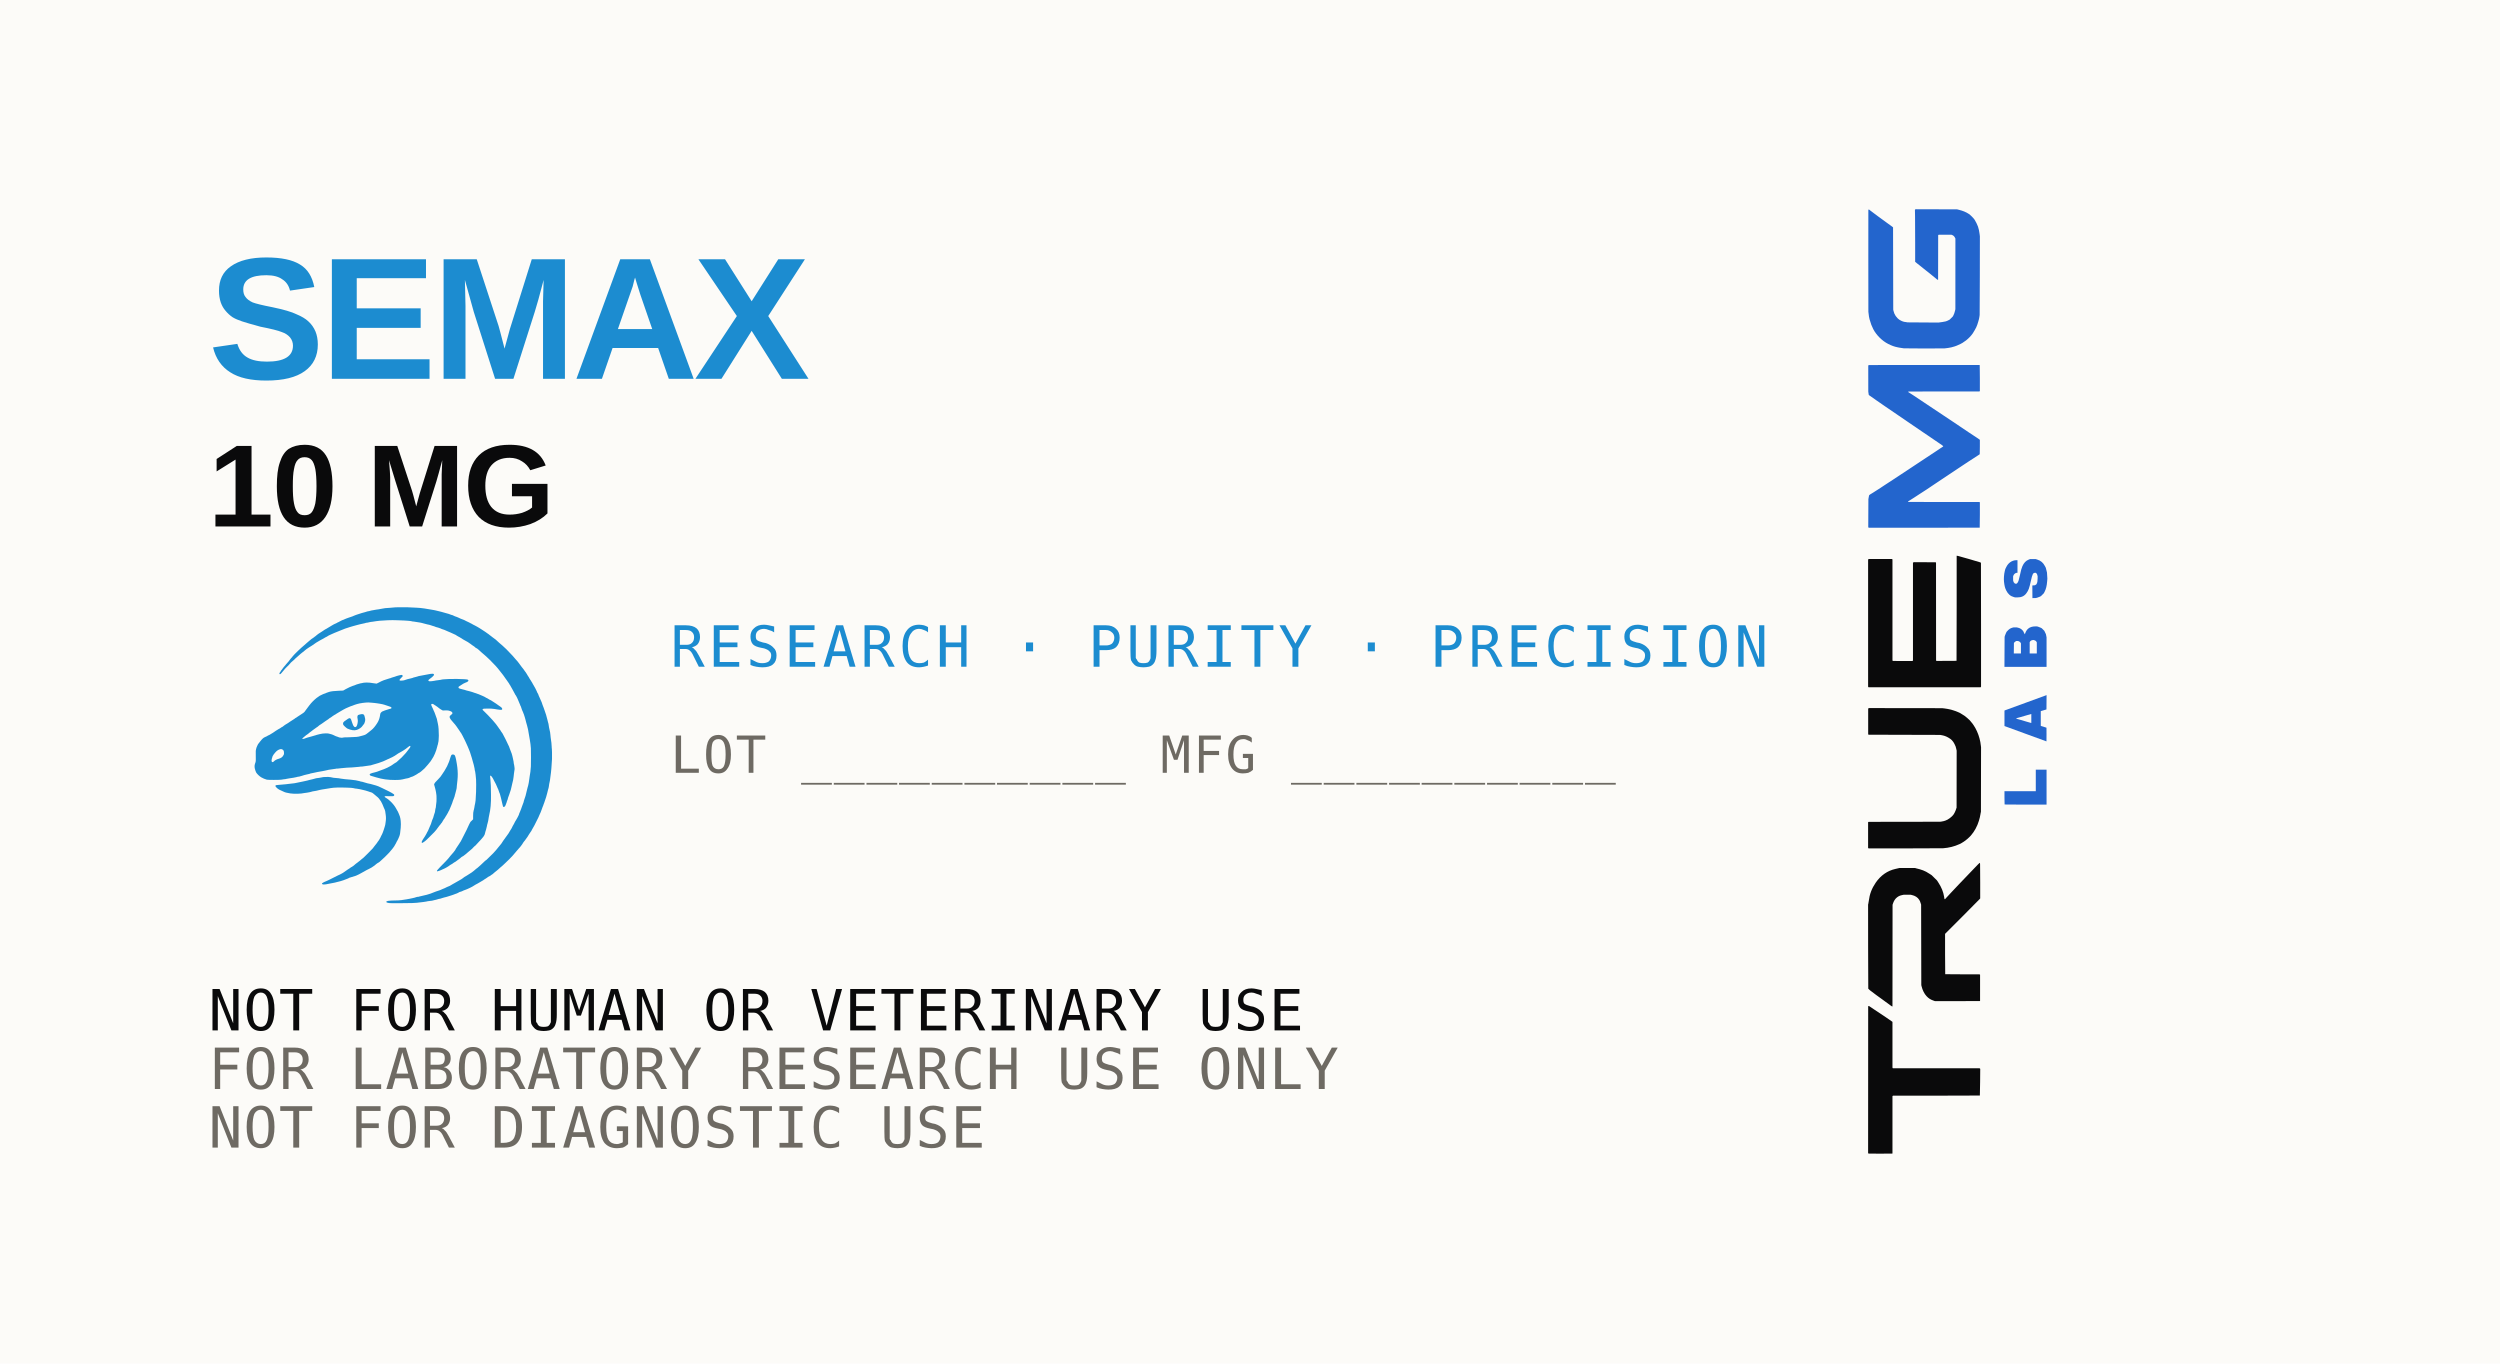
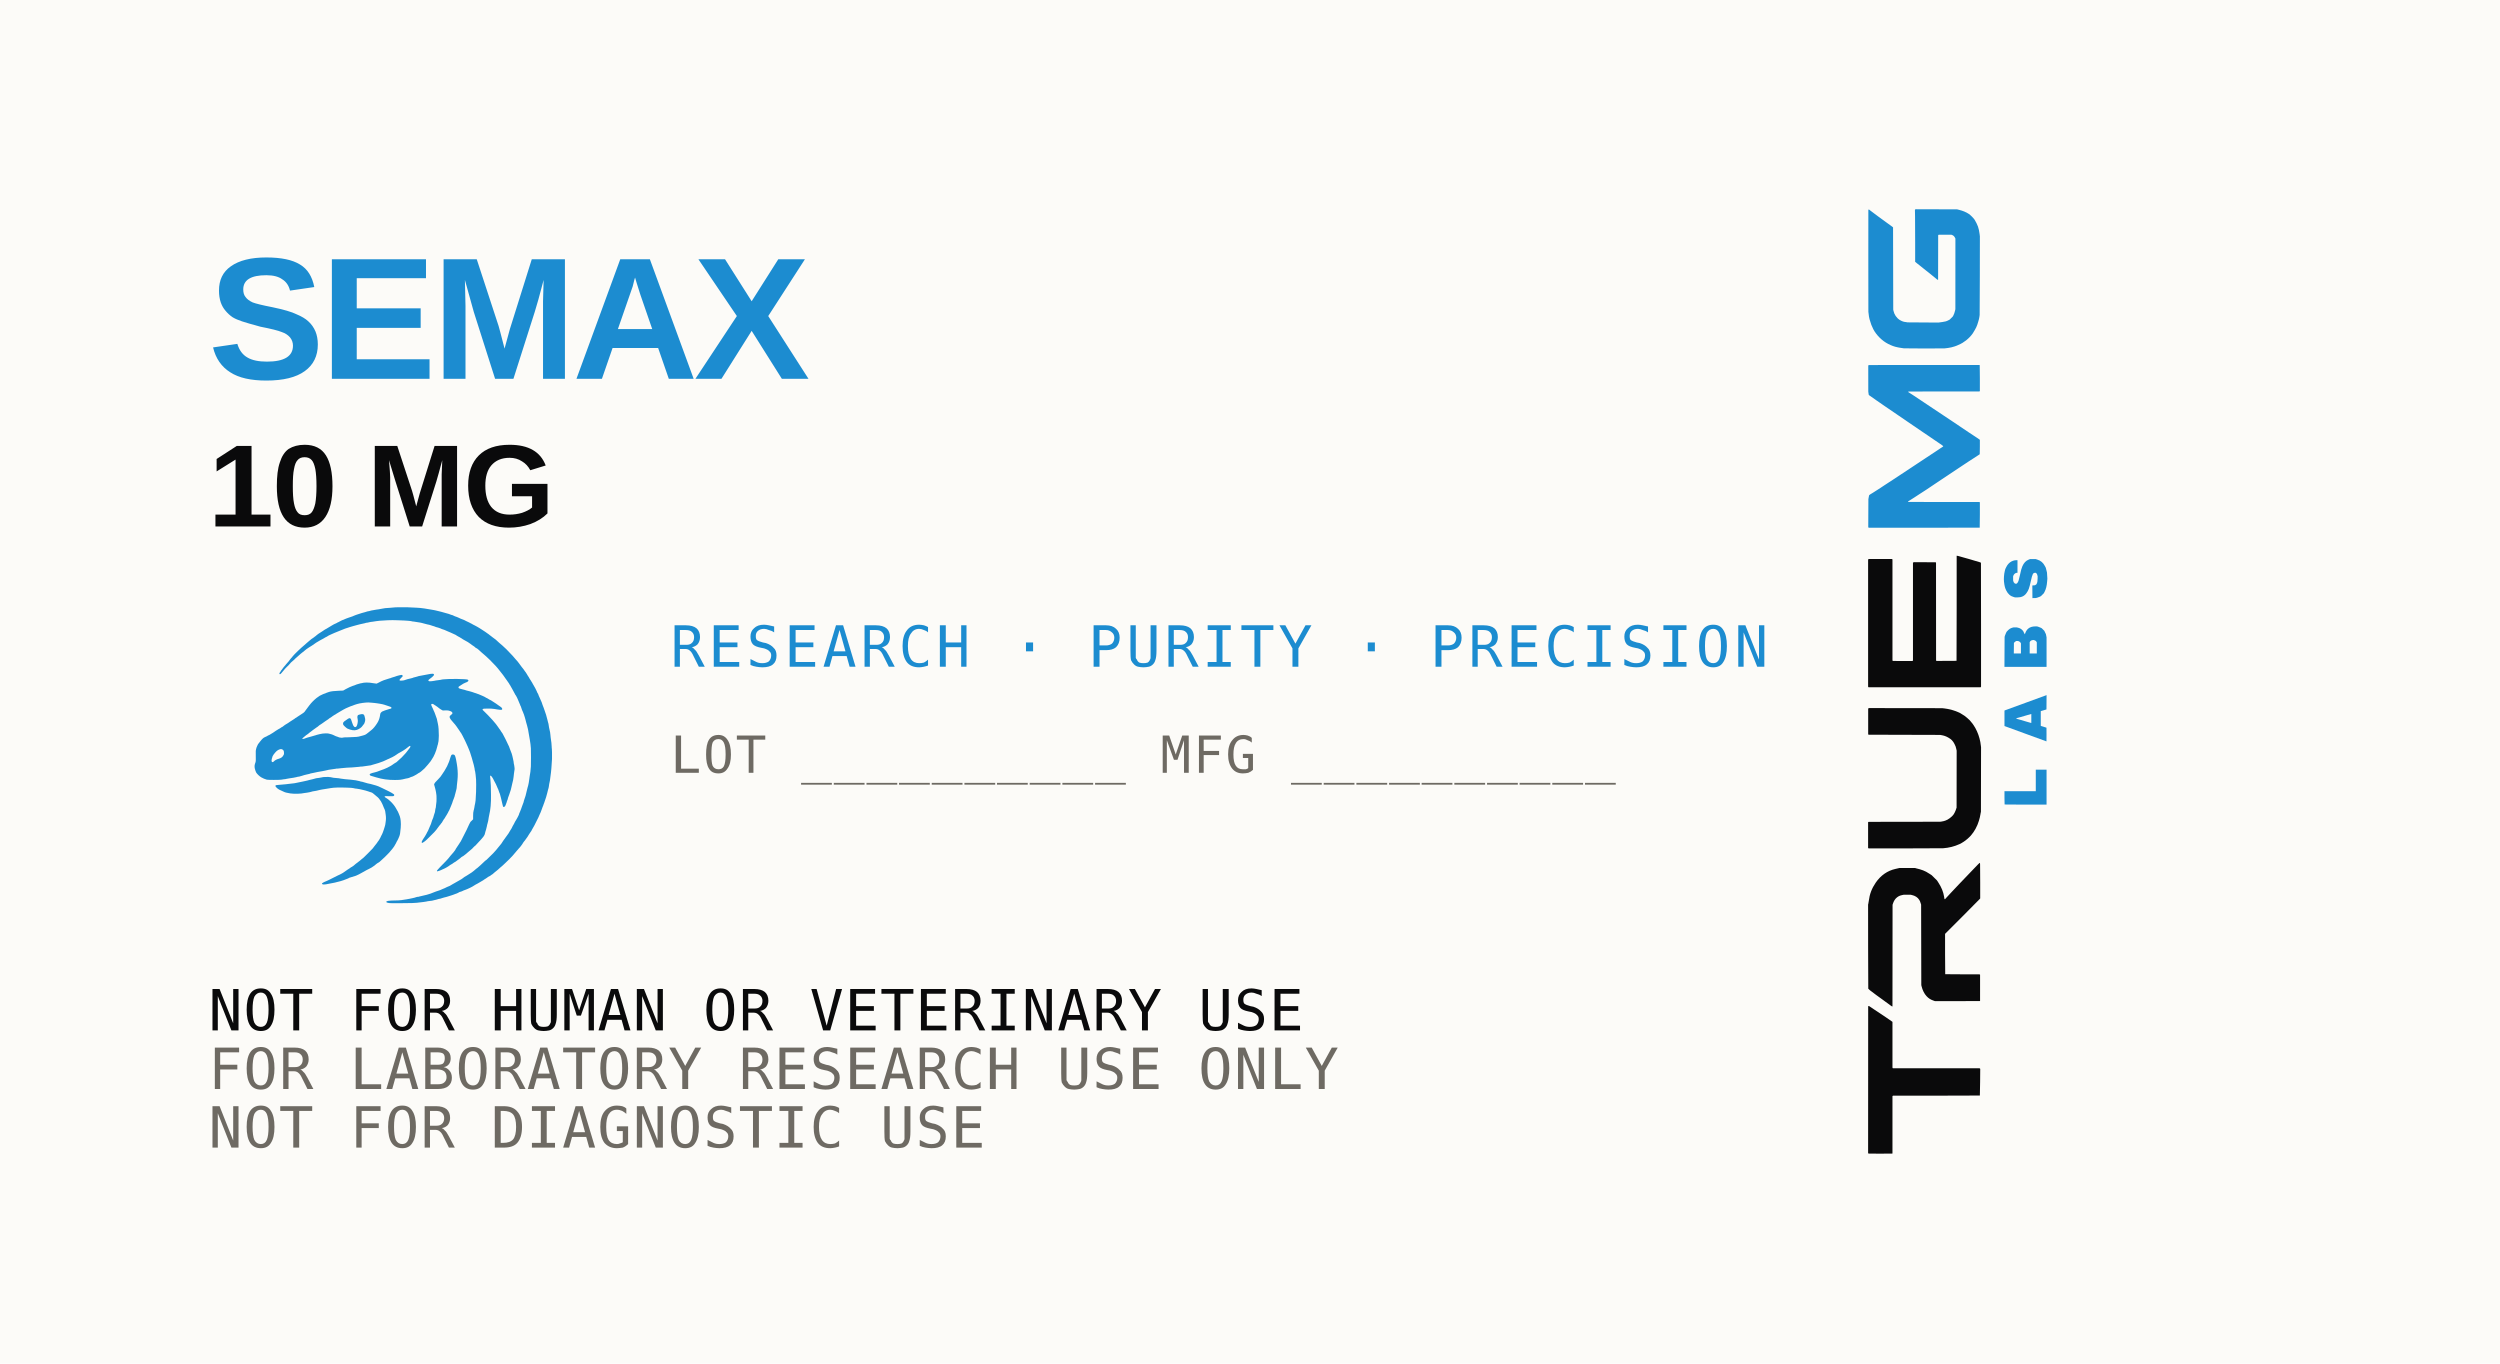
<svg xmlns="http://www.w3.org/2000/svg" width="66.0mm" height="36.0mm" viewBox="0 0 66.0 36.0">
  <rect x="0" y="0" width="66.0" height="36.0" fill="#FCFBF8" />
  <g transform="translate(49.30,30.50) rotate(-90) scale(0.004437)">
    <g transform="translate(0,681) scale(0.025,-0.025)" stroke="none">
      <g fill="#0A0A0B">
        <path d="M465 27020 l-58 -59 -15 -2770 c-8 -1524 0 -2802 18 -2841 l33 -70 6816 0 6815 0 61 -61 61 -61 -3 -10322 c-2 -5867 12 -10336 32 -10355 19 -18 1457 -45 3195 -61 l3160 -28 70 77 70 78 0 10325 0 10325 77 42 78 41 5439 0 5440 0 86 110 c125 160 843 1198 1065 1538 295 455 724 1099 1709 2569 l910 1356 -12 104 -12 103 -17488 9 -17488 9 -59 -58z" />
        <path d="M39653 27037 c-49 -18 -221 -200 -384 -405 -458 -576 -1855 -2468 -2161 -2925 -179 -268 -743 -1037 -1416 -1929 -166 -221 -278 -407 -266 -440 l22 -57 12086 -12 12086 -12 278 -88 c640 -203 1152 -536 1485 -965 307 -395 445 -712 569 -1304 l66 -320 0 -800 0 -800 -66 -300 c-181 -812 -569 -1408 -1152 -1768 -273 -168 -352 -202 -789 -341 l-351 -111 -9580 -21 -9580 -22 -300 -72 c-898 -215 -1753 -647 -2317 -1169 -555 -514 -833 -960 -1109 -1776 l-74 -220 -9 -5315 c-6 -2923 5 -5341 24 -5374 l33 -60 3113 -1 3113 0 48 65 47 66 6 4063 c3 2235 15 4080 27 4100 13 21 2011 36 4813 36 l4790 0 4138 -4134 c2275 -2274 4176 -4155 4224 -4180 l88 -46 3836 0 c2110 0 4003 12 4207 26 l369 26 19 50 c22 57 -449 537 -1427 1453 -693 648 -3219 3069 -3680 3525 -144 143 -513 492 -821 776 -307 284 -765 716 -1018 960 -460 444 -678 647 -1334 1239 l-350 316 13 64 12 65 180 30 c98 16 287 47 419 68 1108 179 2211 624 3280 1324 l560 366 620 626 620 626 263 400 c457 695 732 1203 890 1648 218 612 370 1114 408 1352 14 88 56 250 92 360 l67 200 0 1860 0 1860 -67 280 c-37 154 -105 451 -152 660 -425 1916 -1544 3522 -3281 4711 -1373 939 -2719 1447 -4380 1652 -176 22 -437 66 -580 99 l-260 59 -9960 -6 c-5478 -3 -9999 -20 -10047 -38z" />
        <path d="M73081 27003 l-41 -78 3 -8632 c2 -4748 18 -8831 36 -9073 101 -1383 432 -2698 970 -3860 66 -143 137 -296 156 -340 20 -44 107 -188 194 -320 88 -132 189 -294 225 -360 209 -379 985 -1283 1459 -1702 967 -852 2219 -1538 3517 -1926 650 -194 1101 -302 1480 -354 165 -23 381 -62 480 -87 l180 -46 7678 -14 7679 -14 341 41 c875 105 996 127 1782 328 1078 274 2363 850 3164 1418 90 64 252 177 360 252 187 130 549 429 780 644 172 160 902 995 1009 1154 55 80 204 315 333 521 129 206 275 440 325 520 50 80 106 181 125 225 20 44 83 188 142 320 184 414 294 707 421 1120 67 220 148 481 179 580 32 99 77 306 101 460 24 154 62 337 84 406 22 69 70 384 107 700 l66 574 11 8700 12 8700 -51 100 -50 100 -3067 0 -3067 0 -52 -52 -52 -52 -24 -8508 -24 -8508 -44 -260 c-110 -664 -270 -1122 -588 -1684 -416 -734 -817 -1122 -1520 -1473 -547 -273 -643 -308 -1159 -424 l-449 -100 -6776 10 -6776 11 -200 71 c-110 39 -290 99 -400 133 -249 78 -763 334 -1012 503 -573 388 -1285 1345 -1482 1993 -23 77 -72 239 -109 360 -36 121 -85 364 -108 540 l-41 320 -14 8515 -13 8515 -45 55 -46 55 -3073 0 -3074 0 -42 -77z" />
        <path d="M111470 27037 l-70 -41 0 -13357 0 -13356 77 -42 78 -41 14699 0 c8085 0 14727 11 14761 23 73 29 147 254 589 1797 45 154 107 361 140 460 63 190 147 481 240 830 105 394 171 630 288 1030 333 1138 450 1584 428 1620 l-25 40 -12447 1 c-6847 0 -12469 14 -12496 31 l-47 30 -13 2367 -12 2367 52 52 52 52 11644 8 11643 7 44 44 44 44 13 2601 14 2601 -64 97 -64 98 -11636 0 -11636 0 -65 65 -65 65 9 2319 10 2320 55 55 56 56 12035 0 12036 0 42 77 41 78 0 2733 0 2734 -61 88 -61 87 -15129 1 -15129 0 -70 -41z" />
      </g>
-       <g fill="#2365CD">
+       <g fill="#1C8CD0">
        <path d="M149428 26991 l-69 -51 0 -13193 c0 -7256 10 -13210 23 -13230 14 -22 1228 -37 3012 -37 l2990 0 48 48 48 48 0 8485 c0 4667 11 8496 24 8510 51 51 137 -27 250 -225 101 -177 300 -490 866 -1360 66 -102 354 -541 640 -976 286 -435 601 -923 700 -1084 99 -162 321 -503 493 -760 172 -256 505 -753 740 -1103 235 -350 445 -663 467 -695 22 -31 510 -762 1084 -1623 574 -861 1170 -1754 1324 -1985 154 -231 405 -609 558 -840 153 -231 503 -754 776 -1163 274 -408 516 -772 538 -808 22 -36 195 -296 384 -577 189 -282 556 -836 816 -1232 1081 -1646 1205 -1838 1541 -2380 75 -121 155 -233 178 -249 22 -17 800 -30 1727 -30 l1686 -1 119 135 c65 75 217 295 338 490 237 384 977 1507 1354 2055 228 331 2457 3644 2617 3889 44 67 699 1051 1456 2187 757 1135 1423 2135 1480 2222 180 274 1884 2825 1961 2936 156 223 1269 1899 1393 2098 72 114 250 393 396 620 l265 412 64 -13 65 -12 10 -8456 10 -8455 45 -54 45 -54 3045 1 c1675 0 3068 15 3097 33 l52 33 3 9997 c2 5498 1 11430 -2 13183 l-5 3187 -64 64 -64 64 -3106 -3 -3106 -4 -378 -57 -379 -56 -90 -91 c-86 -86 -510 -688 -1208 -1715 -174 -255 -384 -561 -468 -680 -84 -119 -276 -396 -427 -616 -151 -220 -458 -665 -682 -990 -1061 -1535 -1504 -2184 -2993 -4392 -102 -151 -291 -424 -420 -606 -395 -558 -1826 -2658 -2692 -3952 -243 -363 -534 -795 -646 -960 -362 -533 -933 -1370 -1216 -1780 -151 -220 -481 -706 -734 -1080 -645 -958 -666 -976 -803 -710 -42 83 -173 285 -290 450 -117 165 -304 439 -414 609 -110 170 -319 485 -464 700 -262 388 -699 1050 -1710 2591 -288 440 -580 881 -649 980 -69 99 -254 378 -411 620 -158 242 -361 548 -451 680 -281 410 -2516 3790 -2639 3990 -64 104 -235 365 -380 580 -145 214 -333 498 -417 630 -84 132 -354 546 -599 920 -245 374 -615 940 -823 1259 -207 318 -435 660 -505 760 -71 99 -211 316 -313 481 -101 165 -291 462 -420 660 -130 198 -296 457 -368 575 -72 117 -167 271 -211 341 -44 69 -139 228 -212 352 -169 288 -192 306 -474 358 -129 23 -333 61 -454 84 l-220 41 -3341 16 -3341 15 -70 -51z" />
        <path d="M200748 27015 c-12 -12 -199 -36 -415 -54 -432 -34 -1041 -135 -1353 -224 -1056 -300 -1666 -529 -2360 -890 -1428 -741 -2792 -2118 -3512 -3547 -409 -812 -663 -1509 -787 -2160 -25 -132 -70 -357 -100 -500 -79 -379 -135 -742 -162 -1060 -43 -494 -55 -9253 -14 -9700 56 -610 149 -1204 259 -1660 102 -419 325 -1132 377 -1200 16 -22 80 -166 140 -320 130 -331 384 -846 530 -1076 305 -481 394 -610 605 -874 491 -615 1084 -1182 1642 -1570 290 -202 1442 -860 1505 -860 28 0 101 -26 164 -59 200 -104 621 -251 1093 -383 253 -70 546 -153 651 -184 105 -31 330 -75 500 -97 170 -23 390 -53 489 -68 99 -14 4347 -33 9440 -40 l9260 -14 540 64 c656 78 1322 222 1791 386 457 161 1227 540 1629 803 397 259 1101 959 1378 1369 420 622 746 1395 972 2303 l125 500 14 4945 15 4946 -71 71 -71 71 -1581 -27 c-870 -14 -3652 -26 -6184 -26 l-4603 0 -358 -430 c-730 -878 -909 -1102 -1673 -2099 -240 -314 -558 -715 -706 -891 -148 -176 -383 -466 -523 -644 -337 -431 -699 -871 -887 -1081 -88 -98 -148 -202 -140 -243 l14 -72 5305 -10 5304 -10 53 -64 53 -63 2 -1507 2 -1506 -91 -224 c-110 -274 -304 -474 -603 -623 l-226 -113 -8400 4 -8400 4 -320 70 c-469 102 -882 246 -1179 409 l-261 145 -360 364 -361 364 -139 260 c-255 475 -361 834 -439 1480 -25 209 -65 499 -88 643 l-43 264 25 3744 25 3744 40 105 c22 58 40 190 41 293 1 337 223 944 505 1380 483 748 1297 1294 2194 1474 l240 48 9794 23 9795 22 117 140 c64 77 166 212 225 299 139 203 491 691 749 1038 529 712 1029 1396 1202 1646 106 153 235 331 287 397 354 447 648 839 1069 1427 120 168 302 408 403 532 l184 226 -13 87 -12 88 -12145 8 c-6680 5 -12155 -1 -12167 -13z" />
      </g>
    </g>
    <g transform="translate(2086.5,811.8) scale(1.209881)">
-       <g transform="translate(0,214) scale(0.025,-0.025)" fill="#2365CD" stroke="none">
+       <g transform="translate(0,214) scale(0.025,-0.025)" fill="#1C8CD0" stroke="none">
        <g transform="translate(0.0,0)">
          <path d="M27 8413 c-15 -14 -27 -1877 -27 -4140 l0 -4113 3440 0 3440 0 0 1060 0 1060 -2120 0 -2120 0 0 3080 0 3080 -1293 0 c-712 0 -1306 -12 -1320 -27z" />
        </g>
        <g transform="translate(-21015.9,0)">
          <path d="M36449 8370 c-16 -38 -696 -1897 -1510 -4130 l-1482 -4060 1338 -11 c735 -5 1345 -2 1355 8 10 10 94 267 186 571 l167 552 1453 0 1453 0 166 -560 166 -560 1408 -11 1408 -10 -54 150 c-226 634 -2882 7899 -2925 8001 l-54 130 -1523 0 -1524 0 -28 -70z m1733 -2892 c92 -340 278 -981 413 -1425 135 -444 245 -826 245 -850 l0 -43 -880 0 -880 0 0 35 c0 20 118 428 261 908 144 480 325 1099 402 1375 77 276 150 534 162 574 12 40 41 66 65 58 l43 -14 169 -618z" />
        </g>
        <g transform="translate(-42657.8,0)">
          <path d="M69760 4303 l0 -4143 2902 0 2901 0 309 62 308 62 334 158 333 158 252 251 251 252 125 248 c69 137 153 351 185 477 l60 229 -1 321 c-1 601 -160 1085 -470 1430 -201 224 -556 447 -848 535 -133 40 -241 82 -241 95 0 12 146 91 325 175 l324 152 189 177 c231 216 381 483 460 821 l61 257 0 322 1 321 -62 239 c-83 323 -270 621 -559 892 l-241 226 -260 128 c-143 71 -368 160 -499 198 l-239 69 -2950 15 -2950 15 0 -4142z m4807 2197 c59 -44 145 -145 190 -225 l83 -146 0 -196 0 -196 -90 -178 -90 -178 -136 -91 -136 -90 -994 0 -994 0 0 702 0 702 1030 -12 1030 -12 107 -80z m151 -3079 c149 -77 276 -287 306 -506 l24 -176 -47 -179 c-53 -196 -161 -336 -329 -424 l-108 -56 -1082 0 -1082 0 0 700 0 700 1102 0 1102 0 114 -59z" />
        </g>
        <g transform="translate(-64316.7,0)">
          <path d="M108180 8534 c-883 -105 -1223 -191 -1720 -433 -723 -354 -1137 -832 -1320 -1524 l-62 -237 -3 -388 c-4 -854 255 -1416 851 -1840 580 -413 916 -536 2354 -856 1425 -317 1640 -428 1640 -841 l0 -141 -113 -114 -114 -113 -214 -63 -214 -64 -425 0 c-504 0 -844 55 -1052 172 l-152 85 -83 134 -83 134 -20 258 -21 258 -1245 -10 -1244 -11 9 -334 9 -334 66 -266 c36 -146 121 -374 189 -506 l125 -240 281 -282 281 -281 281 -146 c560 -291 1154 -435 2099 -509 l500 -39 606 38 606 39 461 117 462 116 312 163 c696 362 1073 805 1299 1525 l94 299 -2 560 -2 560 -94 240 c-217 556 -654 973 -1318 1259 -413 178 -717 261 -1834 501 -954 205 -1224 295 -1434 476 l-146 126 -4 173 -5 172 146 134 147 134 173 52 173 51 400 1 400 1 151 -53 c299 -106 549 -418 549 -685 l0 -122 1240 0 1240 0 0 232 c0 429 -157 880 -432 1244 -232 306 -531 541 -948 745 l-360 176 -388 100 c-588 151 -1538 223 -2092 157z" />
        </g>
      </g>
    </g>
  </g>
  <text x="5.5" y="10.00" font-family="Archivo Black, Archivo, Helvetica Neue, Arial, sans-serif" font-weight="900" font-size="4.60" letter-spacing="-0.12" fill="#1C8CD0">SEMAX</text>
  <text x="5.5" y="13.90" font-family="Archivo Black, Archivo, Helvetica Neue, Arial, sans-serif" font-weight="900" font-size="3.10" letter-spacing="-0.04" fill="#0A0A0B">10 MG</text>
  <g transform="translate(5.500,14.600) scale(0.006875)">
    <g transform="translate(0,1600) scale(0.5673759,-0.5673759)" fill="#1C8CD0" stroke="none">
      <path d="M1285 2453 c-13 0 -30 -1 -36 -2 -7 0 -17 -1 -23 -2 -26 -1 -32 -2 -58 -7 -8 -2 -22 -4 -31 -5 -9 -1 -24 -4 -34 -6 -10 -3 -21 -6 -26 -6 -5 -1 -12 -4 -16 -5 -5 -2 -15 -4 -22 -6 -7 -2 -17 -5 -22 -7 -5 -2 -13 -5 -18 -6 -5 -2 -12 -5 -15 -6 -3 -2 -12 -5 -18 -7 -7 -2 -14 -4 -15 -5 -2 -1 -8 -3 -14 -5 -5 -2 -12 -5 -15 -6 -2 -2 -7 -4 -10 -4 -6 -2 -15 -7 -21 -10 -1 -1 -6 -3 -9 -5 -4 -1 -9 -4 -12 -6 -4 -2 -9 -5 -13 -6 -3 -2 -8 -4 -10 -5 -2 -1 -7 -4 -12 -7 -12 -7 -19 -11 -30 -18 -5 -3 -10 -6 -10 -6 -1 0 -5 -2 -9 -5 -5 -3 -13 -9 -18 -12 -19 -12 -30 -19 -35 -24 -3 -3 -7 -6 -8 -7 -2 -1 -6 -3 -8 -6 -3 -2 -8 -5 -10 -7 -2 -1 -7 -4 -9 -6 -11 -9 -15 -13 -18 -15 -2 -2 -9 -7 -14 -12 -6 -6 -13 -12 -17 -15 -22 -18 -67 -61 -78 -75 -2 -4 -8 -10 -11 -13 -3 -4 -7 -8 -8 -10 -4 -6 -15 -20 -18 -22 -2 -2 -5 -6 -8 -9 -2 -4 -6 -8 -8 -10 -5 -6 -13 -15 -16 -20 -2 -3 -4 -6 -5 -7 -1 -1 -3 -4 -5 -6 -1 -3 -4 -8 -7 -11 -3 -4 -4 -6 -4 -9 0 -3 1 -4 4 -4 2 0 4 1 10 8 4 4 9 10 11 13 4 6 24 28 28 31 2 1 7 6 12 12 11 13 12 15 36 35 2 3 10 10 17 16 7 7 19 17 26 23 7 6 18 15 25 20 10 9 16 13 31 23 9 5 13 8 21 13 22 16 34 24 56 36 21 11 30 16 32 18 2 1 7 4 12 6 5 3 11 6 13 8 3 1 9 4 13 6 5 2 10 4 11 5 2 1 9 4 16 7 13 5 21 8 37 15 4 2 11 5 15 6 4 1 13 5 20 8 8 3 15 5 16 5 0 0 7 2 15 5 7 2 18 5 24 7 6 1 16 4 22 6 7 2 17 5 23 6 14 3 21 4 32 7 4 2 13 4 19 4 5 1 11 3 13 3 2 1 11 2 20 3 9 1 21 3 26 4 10 2 24 3 76 6 30 1 38 1 67 0 69 -2 94 -5 101 -8 1 0 5 -1 10 -1 4 -1 12 -2 19 -3 6 -1 17 -3 25 -4 8 -2 19 -4 24 -6 6 -2 16 -4 23 -6 8 -1 18 -4 24 -6 6 -2 11 -4 12 -4 2 0 17 -5 23 -8 2 0 9 -3 15 -4 6 -2 14 -5 17 -6 2 -2 9 -4 15 -6 6 -2 13 -4 16 -6 3 -2 10 -5 16 -7 6 -2 14 -6 19 -8 17 -8 34 -16 35 -16 0 0 5 -3 9 -6 5 -3 11 -6 14 -8 2 -1 6 -3 8 -4 1 -2 5 -4 8 -5 3 -2 8 -5 10 -7 4 -3 23 -13 34 -19 2 -1 5 -3 7 -5 3 -2 7 -5 9 -6 2 -1 7 -5 12 -9 5 -4 11 -8 15 -10 3 -3 7 -6 9 -8 3 -1 7 -4 11 -6 3 -3 8 -7 12 -10 3 -3 9 -9 14 -13 37 -32 31 -26 60 -54 33 -33 48 -49 67 -74 9 -12 13 -17 22 -28 2 -3 7 -10 12 -17 11 -16 19 -28 24 -34 2 -3 6 -8 8 -13 2 -4 5 -8 6 -9 0 -1 2 -4 3 -6 1 -2 5 -8 7 -12 7 -12 14 -25 19 -35 2 -5 6 -11 8 -13 2 -3 5 -9 7 -13 2 -5 4 -9 5 -11 1 -2 12 -27 16 -38 1 -4 3 -9 5 -11 2 -5 8 -22 8 -24 0 -1 2 -6 5 -11 3 -6 6 -15 8 -20 1 -5 4 -14 6 -19 1 -5 4 -13 5 -18 1 -5 3 -12 4 -16 3 -7 10 -37 12 -45 0 -3 1 -7 2 -10 1 -4 2 -9 2 -12 1 -7 6 -33 9 -52 3 -16 6 -39 7 -57 1 -21 1 -101 0 -122 -1 -23 -5 -52 -8 -66 0 -4 -2 -13 -3 -22 -2 -16 -5 -33 -7 -40 -1 -2 -3 -9 -4 -14 -1 -6 -3 -13 -4 -16 -4 -14 -8 -31 -10 -41 -2 -5 -4 -12 -5 -15 -1 -3 -4 -11 -6 -18 -1 -7 -4 -16 -6 -20 -2 -4 -5 -12 -6 -16 -3 -10 -11 -30 -15 -40 -2 -4 -6 -13 -8 -21 -3 -7 -7 -14 -8 -16 -1 -1 -3 -5 -5 -9 -2 -4 -5 -9 -7 -12 -2 -3 -6 -9 -8 -14 -2 -5 -4 -9 -5 -10 -2 -3 -13 -22 -16 -30 -3 -4 -5 -9 -7 -11 -1 -3 -4 -7 -6 -10 -1 -3 -5 -8 -7 -12 -7 -9 -19 -26 -36 -50 -5 -8 -11 -16 -13 -20 -3 -3 -9 -11 -14 -17 -20 -25 -24 -30 -42 -49 -23 -23 -37 -37 -45 -44 -4 -2 -11 -8 -16 -13 -14 -14 -34 -32 -39 -36 -3 -3 -9 -8 -14 -11 -22 -20 -38 -31 -62 -45 -17 -10 -24 -14 -29 -19 -6 -5 -8 -6 -33 -20 -8 -4 -17 -10 -21 -12 -4 -2 -11 -6 -16 -9 -4 -2 -9 -5 -10 -6 -2 -2 -12 -7 -16 -8 -2 -1 -8 -3 -12 -5 -4 -2 -11 -5 -14 -7 -4 -1 -11 -4 -17 -7 -5 -3 -10 -5 -11 -5 0 0 -4 -1 -8 -3 -8 -3 -22 -8 -24 -8 -1 0 -6 -2 -13 -5 -6 -3 -17 -7 -23 -9 -7 -2 -14 -4 -16 -5 -2 -1 -7 -2 -10 -3 -31 -7 -48 -11 -51 -12 -1 -1 -6 -2 -12 -2 -5 -1 -13 -3 -17 -5 -4 -1 -12 -3 -17 -4 -6 -1 -14 -3 -19 -4 -8 -2 -29 -5 -55 -9 -14 -2 -21 -2 -66 -3 -20 -1 -29 -2 -34 -6 -4 -2 -5 -3 -2 -5 2 -2 6 -4 18 -6 8 -1 17 -1 73 -1 70 0 109 1 141 6 3 1 11 1 17 2 5 1 14 2 20 3 6 2 16 3 23 4 6 1 14 2 17 2 3 1 10 3 16 4 6 1 15 3 20 5 4 2 12 3 16 4 4 1 11 2 14 4 4 1 12 3 17 5 14 3 16 4 29 8 6 2 15 5 19 6 3 1 9 3 12 4 4 2 9 4 13 5 8 2 16 6 22 9 3 3 6 4 16 7 4 1 10 3 13 5 3 2 11 5 17 7 13 4 51 22 58 28 3 2 9 6 13 8 5 2 11 6 15 8 13 8 29 17 29 17 1 0 4 2 7 4 3 3 8 6 10 7 3 2 7 5 11 7 9 7 20 14 26 16 3 2 6 4 8 6 2 1 5 4 8 5 2 2 5 5 8 7 2 2 6 5 8 7 8 5 32 26 41 35 5 4 10 9 12 10 5 4 26 24 43 41 19 19 30 31 47 52 7 8 15 17 18 21 3 3 7 8 10 11 2 3 5 7 7 9 2 3 5 7 8 11 2 3 5 8 6 10 2 2 5 6 6 8 2 2 4 6 6 7 1 1 4 5 6 9 3 4 7 10 11 15 3 5 8 13 11 18 3 4 7 10 8 12 2 3 5 7 7 10 1 3 3 7 4 8 2 3 17 29 17 30 0 1 19 39 21 42 1 2 4 7 6 12 2 5 4 11 6 14 4 7 16 36 18 44 1 4 4 10 5 14 2 3 4 9 5 13 1 4 4 11 6 16 9 25 17 50 20 65 2 9 5 20 6 24 2 4 3 11 4 15 1 4 2 13 3 21 2 7 4 18 5 24 1 6 2 17 3 23 1 13 2 17 4 31 0 5 1 14 2 20 0 5 2 17 2 26 3 26 4 63 3 90 0 13 -1 24 -1 25 -1 0 -1 5 -1 11 0 14 -3 40 -7 64 0 5 -1 14 -2 20 -1 6 -2 13 -2 16 -3 11 -4 16 -7 32 -4 27 -4 28 -7 36 -1 4 -3 11 -4 16 -4 19 -13 48 -20 66 -2 6 -5 13 -6 17 -1 4 -4 12 -7 18 -2 6 -5 14 -6 18 -3 7 -8 19 -15 34 -2 4 -6 12 -7 17 -2 4 -4 10 -6 12 -2 2 -4 7 -5 11 -5 11 -16 33 -20 38 -1 3 -4 7 -6 10 -1 4 -7 13 -12 21 -6 9 -11 17 -12 19 -1 3 -6 11 -11 18 -4 7 -9 16 -11 18 -1 2 -4 7 -7 10 -2 3 -8 11 -12 17 -5 6 -10 13 -12 15 -2 3 -6 9 -11 15 -12 17 -18 24 -31 38 -7 8 -15 17 -18 21 -4 4 -14 15 -22 23 -9 9 -19 19 -21 22 -5 5 -25 24 -28 26 -2 1 -10 9 -20 17 -9 9 -20 19 -24 22 -10 7 -16 11 -23 17 -3 3 -8 6 -10 8 -3 2 -9 6 -13 10 -12 9 -41 29 -53 36 -4 2 -9 5 -11 7 -4 2 -9 5 -17 10 -2 1 -7 4 -13 7 -6 3 -12 6 -14 7 -2 2 -6 3 -8 5 -2 1 -8 3 -12 6 -4 2 -9 5 -12 6 -3 1 -9 4 -13 6 -7 5 -20 10 -39 17 -5 2 -11 5 -15 7 -7 3 -16 7 -18 7 0 0 -4 2 -8 3 -11 6 -14 7 -23 9 -4 1 -11 4 -16 6 -5 1 -13 4 -18 5 -16 4 -25 7 -32 9 -4 1 -11 3 -16 4 -10 2 -19 4 -25 6 -3 1 -7 2 -10 2 -4 1 -14 2 -23 4 -16 2 -22 3 -42 7 -10 2 -44 5 -52 5 -4 0 -14 1 -21 1 -17 2 -71 3 -103 2z" />
      <path d="M1503 2002 c-19 -3 -77 -14 -80 -15 -1 -1 -10 -3 -20 -6 -9 -2 -20 -5 -23 -7 -4 -1 -11 -3 -16 -4 -10 -2 -22 -5 -32 -9 -4 -2 -10 -3 -17 -4 -16 -1 -18 -1 -20 1 -3 3 0 7 10 17 l10 10 0 3 c0 5 -3 7 -8 7 -4 0 -22 -4 -31 -7 -4 -1 -10 -3 -14 -5 -5 -1 -14 -4 -20 -6 -7 -3 -15 -6 -18 -6 -7 -2 -21 -7 -37 -12 -10 -4 -26 -11 -34 -16 -2 -1 -7 -3 -10 -5 l-5 -2 -6 1 c-4 0 -10 2 -15 2 -32 6 -61 6 -81 0 -3 0 -11 -2 -17 -4 -15 -4 -17 -5 -24 -8 -3 -2 -11 -4 -17 -6 -12 -4 -32 -13 -48 -22 -5 -3 -12 -7 -14 -8 l-4 -2 -27 -1 c-32 -1 -55 -4 -68 -8 -5 -2 -13 -4 -17 -6 -13 -4 -35 -14 -46 -20 -12 -7 -29 -20 -47 -38 -6 -5 -18 -20 -25 -29 -3 -4 -7 -9 -9 -12 -6 -7 -11 -14 -17 -23 -4 -6 -6 -9 -13 -14 -5 -3 -10 -7 -12 -8 -4 -2 -23 -15 -29 -19 -1 -1 -5 -3 -7 -5 -3 -1 -9 -5 -12 -8 -4 -2 -11 -7 -17 -11 -6 -4 -18 -11 -27 -18 -9 -6 -18 -11 -20 -12 -1 -1 -5 -4 -8 -6 -2 -2 -7 -5 -9 -7 -3 -1 -7 -3 -9 -5 -2 -2 -6 -4 -9 -6 -3 -1 -8 -4 -11 -6 -3 -2 -10 -7 -16 -10 -7 -4 -15 -10 -19 -13 -5 -3 -15 -9 -23 -14 -9 -4 -17 -8 -19 -10 -2 -1 -7 -3 -11 -5 -12 -5 -19 -11 -34 -30 -2 -3 -5 -7 -7 -9 -7 -8 -9 -11 -14 -23 -3 -6 -6 -15 -7 -21 l-2 -11 0 -24 c1 -42 0 -47 -1 -51 -5 -14 -6 -17 -7 -26 0 -5 0 -12 1 -16 1 -7 7 -24 9 -28 6 -11 23 -27 35 -34 7 -5 29 -14 38 -16 8 -2 86 -2 98 0 3 1 12 2 18 3 6 0 13 1 14 2 2 1 12 2 22 4 10 1 22 3 27 4 5 1 14 3 20 4 6 2 15 4 20 4 5 1 13 3 18 5 12 4 18 6 32 9 7 1 15 3 18 4 6 3 8 3 33 8 8 2 19 4 23 5 9 2 19 4 34 6 6 1 15 3 20 4 6 2 15 4 22 5 15 2 47 7 48 7 0 1 5 1 11 1 6 1 18 2 28 3 19 2 53 5 72 5 18 1 40 3 46 4 3 1 13 2 22 2 16 2 24 3 49 7 5 0 13 2 17 4 4 1 10 3 14 4 14 3 43 13 61 20 5 3 10 5 11 5 1 0 6 2 11 5 5 3 13 6 18 8 5 2 9 4 10 5 1 0 6 3 11 5 12 6 25 14 30 18 3 2 8 5 10 7 3 1 11 6 18 10 8 5 15 9 17 10 6 3 28 19 33 24 7 6 12 9 15 7 2 -2 -1 -11 -6 -16 -1 -1 -4 -6 -7 -9 -12 -17 -18 -24 -45 -52 -19 -18 -32 -30 -35 -32 -3 -2 -11 -7 -18 -11 -6 -5 -12 -9 -14 -10 -1 -1 -6 -4 -10 -6 -11 -7 -31 -16 -44 -21 -6 -2 -12 -5 -14 -5 -1 -1 -9 -4 -16 -6 -7 -2 -14 -5 -16 -6 -2 0 -9 -2 -14 -4 -14 -3 -27 -7 -30 -9 -2 0 -4 -2 -5 -3 l-1 -3 1 -3 c2 -4 7 -7 22 -10 6 -2 14 -4 20 -6 43 -13 80 -18 127 -18 32 0 42 1 73 9 6 1 13 3 16 3 5 1 13 4 18 7 3 1 7 3 10 3 3 1 8 3 11 5 2 1 8 5 13 7 5 3 10 6 12 7 1 2 5 4 9 6 9 4 22 15 39 31 13 14 33 37 41 48 2 2 6 9 9 14 14 19 29 55 36 85 2 7 3 14 4 14 1 3 4 16 5 24 1 5 1 22 2 37 0 33 -2 61 -6 79 -2 6 -4 17 -5 23 -1 7 -3 16 -5 19 -1 4 -4 12 -6 17 -2 6 -5 14 -7 19 -3 5 -5 11 -6 13 -1 3 -6 15 -14 31 -3 7 -3 9 -2 11 1 5 11 4 19 -2 2 -2 6 -5 9 -6 4 -2 24 -17 27 -20 3 -2 18 -12 21 -13 2 -1 9 -1 18 0 11 0 16 0 22 -1 18 -4 27 -10 27 -17 0 -5 -2 -7 -10 -13 -7 -5 -9 -8 -9 -14 0 -4 1 -6 8 -17 5 -6 12 -15 17 -20 10 -11 15 -17 22 -27 3 -5 8 -12 11 -16 3 -5 7 -10 9 -13 1 -2 4 -6 5 -8 2 -2 4 -5 6 -8 3 -4 14 -26 24 -46 3 -7 7 -14 8 -17 6 -12 18 -40 21 -48 2 -5 5 -13 7 -18 2 -5 5 -14 6 -19 2 -5 4 -14 6 -19 14 -49 16 -56 19 -73 0 -5 2 -15 4 -21 2 -14 4 -24 6 -53 1 -25 1 -38 0 -84 -2 -55 -3 -64 -10 -95 0 -4 -2 -12 -3 -17 -1 -5 -2 -11 -3 -12 -3 -9 -4 -22 -4 -41 l0 -20 -5 -5 c-2 -3 -6 -6 -7 -7 -5 -3 -11 -14 -15 -23 -2 -7 -30 -64 -41 -84 -1 -2 -4 -8 -7 -14 -3 -7 -8 -15 -10 -19 -3 -4 -7 -9 -8 -12 -11 -16 -15 -23 -18 -27 -1 -2 -4 -7 -6 -9 -1 -3 -3 -7 -4 -8 -3 -5 -18 -24 -33 -40 -2 -2 -5 -7 -7 -9 -7 -10 -35 -39 -64 -68 -17 -17 -22 -24 -19 -27 1 -1 2 -1 6 1 3 0 8 2 13 4 5 2 9 4 10 4 2 1 7 4 13 6 12 5 28 14 35 19 2 2 7 5 11 8 3 2 8 5 12 7 11 8 22 15 25 16 4 3 17 12 23 17 2 2 6 5 9 7 2 2 6 5 8 7 2 1 7 5 12 7 8 6 17 12 38 31 7 6 16 13 19 16 3 2 6 5 7 7 2 2 7 7 12 12 6 4 11 9 12 11 1 1 7 7 12 13 13 13 35 38 38 43 6 8 8 14 10 23 1 6 4 15 6 21 2 6 4 17 6 24 1 6 3 16 5 21 3 9 6 25 8 41 1 4 2 11 3 15 9 38 13 79 12 138 0 48 -2 87 -4 103 -2 18 -3 23 0 25 1 1 2 1 4 -1 3 -2 9 -10 14 -19 2 -4 5 -11 7 -14 7 -12 18 -34 21 -43 2 -5 4 -11 6 -13 1 -2 4 -10 6 -17 2 -7 5 -14 6 -15 2 -4 13 -51 17 -69 3 -16 5 -20 9 -21 4 0 10 5 12 11 1 2 4 11 7 18 2 8 5 17 7 20 1 2 3 9 4 15 2 5 5 14 7 19 2 5 5 13 6 18 1 4 3 11 5 15 1 3 3 13 5 21 2 8 4 19 6 26 4 14 6 24 8 41 2 16 3 30 5 40 3 12 2 24 -1 39 -2 7 -4 18 -4 24 -1 6 -3 17 -5 24 -2 7 -4 15 -4 17 -1 6 -6 21 -11 32 -2 4 -4 11 -6 16 -2 5 -4 11 -5 14 -2 3 -4 7 -5 10 -6 15 -32 66 -39 78 -5 6 -9 13 -10 14 -1 2 -3 6 -6 10 -3 3 -8 11 -13 18 -9 14 -18 25 -39 49 -10 12 -50 53 -61 63 -7 5 -8 9 -3 12 2 1 6 2 22 2 28 1 44 0 77 -6 26 -4 31 -3 31 3 0 7 -4 11 -21 22 -6 5 -16 11 -21 15 -18 12 -32 21 -34 22 -4 1 -14 7 -17 9 -2 1 -6 4 -10 6 -4 1 -10 4 -13 7 -4 2 -8 4 -8 4 -1 0 -5 2 -11 5 -17 8 -31 13 -50 19 -7 2 -15 5 -17 6 -3 1 -10 3 -17 5 -24 6 -29 7 -36 10 -5 1 -10 3 -12 3 -15 3 -27 7 -28 10 -2 3 -1 6 1 9 2 1 18 12 31 20 3 2 10 5 15 7 10 3 17 8 19 12 1 3 -1 7 -4 8 -10 5 -126 7 -167 2 -4 0 -12 -2 -16 -3 -5 -1 -14 -2 -20 -3 -7 -1 -18 -2 -25 -4 -23 -4 -36 -4 -38 0 -2 4 0 7 6 11 12 8 28 22 30 26 2 4 2 6 0 8 -3 3 -4 3 -10 3 -4 0 -10 -1 -13 -1z m-398 -195 c16 -1 28 -3 37 -4 3 -1 11 -2 19 -3 17 -3 21 -4 31 -7 5 -2 16 -5 24 -8 16 -5 23 -8 23 -11 2 -5 -1 -7 -15 -10 -18 -5 -43 -14 -48 -17 -6 -4 -11 -10 -12 -14 0 -2 -2 -10 -3 -18 -3 -17 -10 -34 -18 -46 -11 -18 -28 -39 -38 -46 -24 -20 -30 -24 -34 -27 -2 -1 -5 -3 -6 -4 -3 -2 -11 -5 -19 -7 -5 -1 -14 -3 -19 -5 -11 -4 -31 -6 -78 -7 -23 0 -36 -1 -38 -2 -4 -2 -18 -1 -25 1 -3 1 -9 3 -13 5 -5 1 -12 4 -16 6 -17 9 -28 12 -42 15 -8 2 -32 2 -42 0 -12 -2 -31 -6 -40 -9 -4 -2 -10 -3 -13 -4 -4 -1 -11 -3 -17 -5 -7 -2 -15 -4 -18 -5 -4 -1 -12 -3 -18 -5 -6 -2 -13 -5 -16 -6 -6 -2 -13 -3 -15 -2 -1 2 4 7 10 12 4 3 9 7 11 9 2 2 7 6 11 8 4 3 9 7 13 10 3 3 9 8 14 11 4 3 10 8 13 10 7 5 15 11 25 18 4 2 9 6 11 8 4 4 8 7 24 17 9 6 18 12 24 17 3 2 8 6 12 8 3 2 7 5 9 6 1 2 6 5 9 7 4 2 13 8 19 13 7 5 15 10 18 11 3 2 7 4 9 6 2 1 6 4 10 6 3 2 7 5 10 6 7 5 45 26 52 28 2 1 8 3 14 6 6 3 15 6 19 7 5 2 13 5 18 7 5 2 12 4 16 5 3 1 10 2 16 4 17 3 29 5 44 6 15 1 17 1 38 -1z m-605 -316 c9 -4 12 -11 12 -23 l0 -9 -4 -8 c-6 -12 -15 -18 -30 -23 -13 -3 -28 -11 -32 -16 -8 -9 -16 -10 -18 0 -1 5 3 24 7 33 7 14 26 36 36 41 13 7 22 9 29 5z" />
      <path d="M1024 1727 c-10 -2 -12 -4 -14 -9 -2 -6 -2 -9 0 -19 3 -11 2 -28 -3 -43 -3 -10 -9 -16 -15 -14 -3 0 -9 6 -12 12 -2 5 -12 32 -13 37 -2 8 -8 13 -14 11 -1 0 -5 -2 -8 -4 -3 -2 -7 -5 -10 -7 -8 -4 -19 -13 -21 -17 -3 -4 -3 -11 -1 -16 3 -6 22 -23 28 -26 24 -11 47 -15 64 -9 15 5 33 17 39 28 2 2 5 6 7 9 5 5 7 12 10 23 1 8 1 10 0 17 -2 10 -5 22 -8 25 -4 6 -15 6 -29 2z" />
      <path d="M1650 1456 c-5 -2 -8 -7 -10 -15 -1 -4 -3 -9 -4 -12 -1 -2 -3 -8 -4 -13 -2 -5 -4 -10 -4 -11 -1 -2 -4 -9 -7 -16 -3 -7 -6 -15 -8 -17 -1 -3 -4 -7 -5 -9 -4 -8 -15 -26 -19 -31 -2 -3 -5 -8 -8 -12 -6 -10 -13 -19 -27 -33 -14 -13 -22 -23 -25 -30 l-1 -4 3 -10 c2 -5 3 -12 4 -15 1 -4 2 -9 3 -12 1 -3 2 -10 3 -15 1 -6 2 -12 2 -14 2 -6 2 -53 0 -58 0 -3 -1 -10 -2 -17 0 -7 -2 -14 -2 -17 -2 -3 -2 -6 -5 -26 -1 -4 -2 -10 -4 -13 -1 -3 -3 -9 -4 -13 -1 -7 -6 -21 -11 -31 -1 -4 -4 -10 -5 -15 -1 -5 -4 -13 -6 -17 -2 -4 -4 -9 -5 -11 -1 -3 -3 -8 -5 -12 -2 -4 -5 -11 -6 -14 -2 -4 -4 -9 -6 -11 -1 -3 -4 -8 -6 -12 -2 -3 -6 -10 -8 -14 -16 -23 -24 -38 -24 -42 0 -5 2 -7 6 -5 1 1 4 2 5 3 5 2 14 10 24 19 31 30 47 47 53 53 4 5 9 11 11 13 3 3 6 8 8 11 9 12 12 16 16 21 3 2 6 7 8 10 2 2 4 6 6 7 1 2 3 6 5 9 2 3 5 9 8 13 3 3 8 10 10 15 2 4 7 12 10 16 3 5 7 12 9 16 2 5 5 11 7 13 1 3 3 8 5 12 2 4 5 13 8 19 8 20 9 22 12 33 2 5 5 13 7 18 2 4 4 10 5 14 1 4 2 11 4 16 2 5 4 13 5 19 1 6 3 13 4 16 0 2 2 12 2 21 1 9 3 25 4 36 3 29 3 57 -1 89 -1 6 -2 15 -3 21 -2 17 -9 50 -13 57 -3 6 -11 9 -19 7z" />
      <path d="M786 1304 c-6 0 -13 -1 -16 -2 -3 -1 -13 -2 -22 -4 -10 -1 -19 -2 -21 -3 -5 -2 -33 -9 -43 -11 -5 -1 -12 -3 -15 -4 -4 -1 -16 -4 -27 -6 -32 -6 -36 -7 -44 -9 -4 -1 -11 -2 -15 -3 -38 -5 -47 -6 -60 -7 -19 -2 -27 -3 -45 -4 -18 -1 -22 -2 -24 -6 0 -4 2 -8 10 -15 10 -9 19 -14 43 -24 14 -7 20 -8 48 -13 29 -4 70 -3 97 3 4 1 11 2 15 2 9 1 27 5 29 6 2 1 13 4 35 7 11 2 22 5 25 6 6 1 13 3 41 7 11 2 24 4 31 5 22 4 57 5 114 3 22 -1 29 -1 39 -3 7 -2 18 -4 24 -4 20 -3 24 -4 36 -7 6 -2 15 -4 21 -5 19 -6 24 -7 31 -10 3 -1 8 -3 10 -3 4 -1 9 -4 16 -10 28 -22 35 -29 43 -42 2 -3 5 -7 6 -8 4 -5 16 -32 20 -44 2 -5 5 -11 6 -13 2 -6 4 -11 6 -31 3 -20 3 -33 0 -53 -3 -20 -2 -19 -7 -34 -2 -7 -5 -15 -6 -19 -1 -6 -13 -35 -17 -40 0 -1 -3 -7 -6 -13 -5 -10 -13 -23 -18 -28 -1 -1 -4 -5 -6 -9 -3 -4 -9 -12 -15 -19 -5 -6 -11 -14 -13 -17 -4 -5 -59 -60 -64 -64 -2 -1 -6 -4 -8 -6 -5 -5 -29 -24 -35 -28 -2 -1 -6 -5 -9 -7 -8 -8 -19 -16 -26 -20 -4 -1 -7 -3 -7 -4 -1 -1 -9 -7 -21 -14 -6 -4 -14 -10 -17 -12 -8 -7 -20 -13 -27 -17 -4 -2 -8 -4 -10 -5 -1 -1 -6 -3 -11 -5 -4 -2 -14 -7 -22 -11 -37 -19 -46 -23 -53 -26 -10 -3 -31 -14 -32 -16 -1 -2 -1 -3 0 -5 1 -1 2 -2 7 -3 10 -1 25 1 51 7 7 2 16 3 21 4 4 1 12 2 17 4 4 1 12 3 16 4 12 2 53 16 65 22 4 3 9 5 10 5 1 0 26 8 42 13 8 3 32 15 36 18 2 1 6 3 9 5 3 1 8 4 11 6 3 2 9 5 14 8 5 2 13 6 18 9 4 2 12 7 17 9 4 3 10 7 12 8 3 2 7 5 10 7 2 2 6 5 8 7 3 3 9 7 25 17 4 3 18 16 35 32 28 28 37 37 43 46 2 2 5 6 7 8 2 2 5 6 6 8 2 3 5 8 8 11 2 3 8 13 12 21 4 9 8 17 10 19 2 3 9 18 13 29 5 14 5 18 9 56 2 15 1 35 0 47 -1 5 -2 12 -2 15 -1 8 -6 24 -11 34 -2 4 -4 8 -4 9 0 1 -5 11 -7 13 -1 1 -4 6 -6 11 -9 17 -23 35 -40 51 -12 11 -18 16 -28 22 -11 6 -14 10 -8 12 3 1 7 1 31 0 21 0 26 0 29 3 3 3 3 7 0 10 -6 5 -22 14 -34 20 -15 7 -38 18 -45 22 -10 5 -17 8 -26 12 -6 2 -13 4 -17 6 -4 1 -12 3 -18 5 -7 2 -15 4 -18 5 -4 1 -12 3 -19 4 -6 2 -16 4 -21 6 -5 2 -12 4 -17 5 -5 0 -12 2 -17 4 -17 5 -32 7 -60 10 -23 1 -60 6 -66 7 -9 2 -24 4 -30 4 -11 0 -31 3 -41 6 -7 2 -22 2 -41 1z" />
    </g>
  </g>
  <text x="17.70" y="17.60" font-family="IBM Plex Mono, SF Mono, Menlo, monospace" font-size="1.50" letter-spacing="0.1" fill="#1C8CD0">RESEARCH · PURITY · PRECISION</text>
  <text x="17.70" y="20.40" font-family="IBM Plex Mono, SF Mono, Menlo, monospace" font-size="1.35" letter-spacing="0.05" fill="#6E6A63">LOT __________  MFG __________</text>
  <text x="5.5" y="27.20" font-family="IBM Plex Mono, SF Mono, Menlo, monospace" font-size="1.50" letter-spacing="0.03" fill="#0A0A0B">NOT FOR HUMAN OR VETERINARY USE</text>
  <text x="5.5" y="28.75" font-family="IBM Plex Mono, SF Mono, Menlo, monospace" font-size="1.50" letter-spacing="0.03" fill="#6E6A63">FOR LABORATORY RESEARCH USE ONLY</text>
  <text x="5.5" y="30.30" font-family="IBM Plex Mono, SF Mono, Menlo, monospace" font-size="1.50" letter-spacing="0.03" fill="#6E6A63">NOT FOR DIAGNOSTIC USE</text>
</svg>
